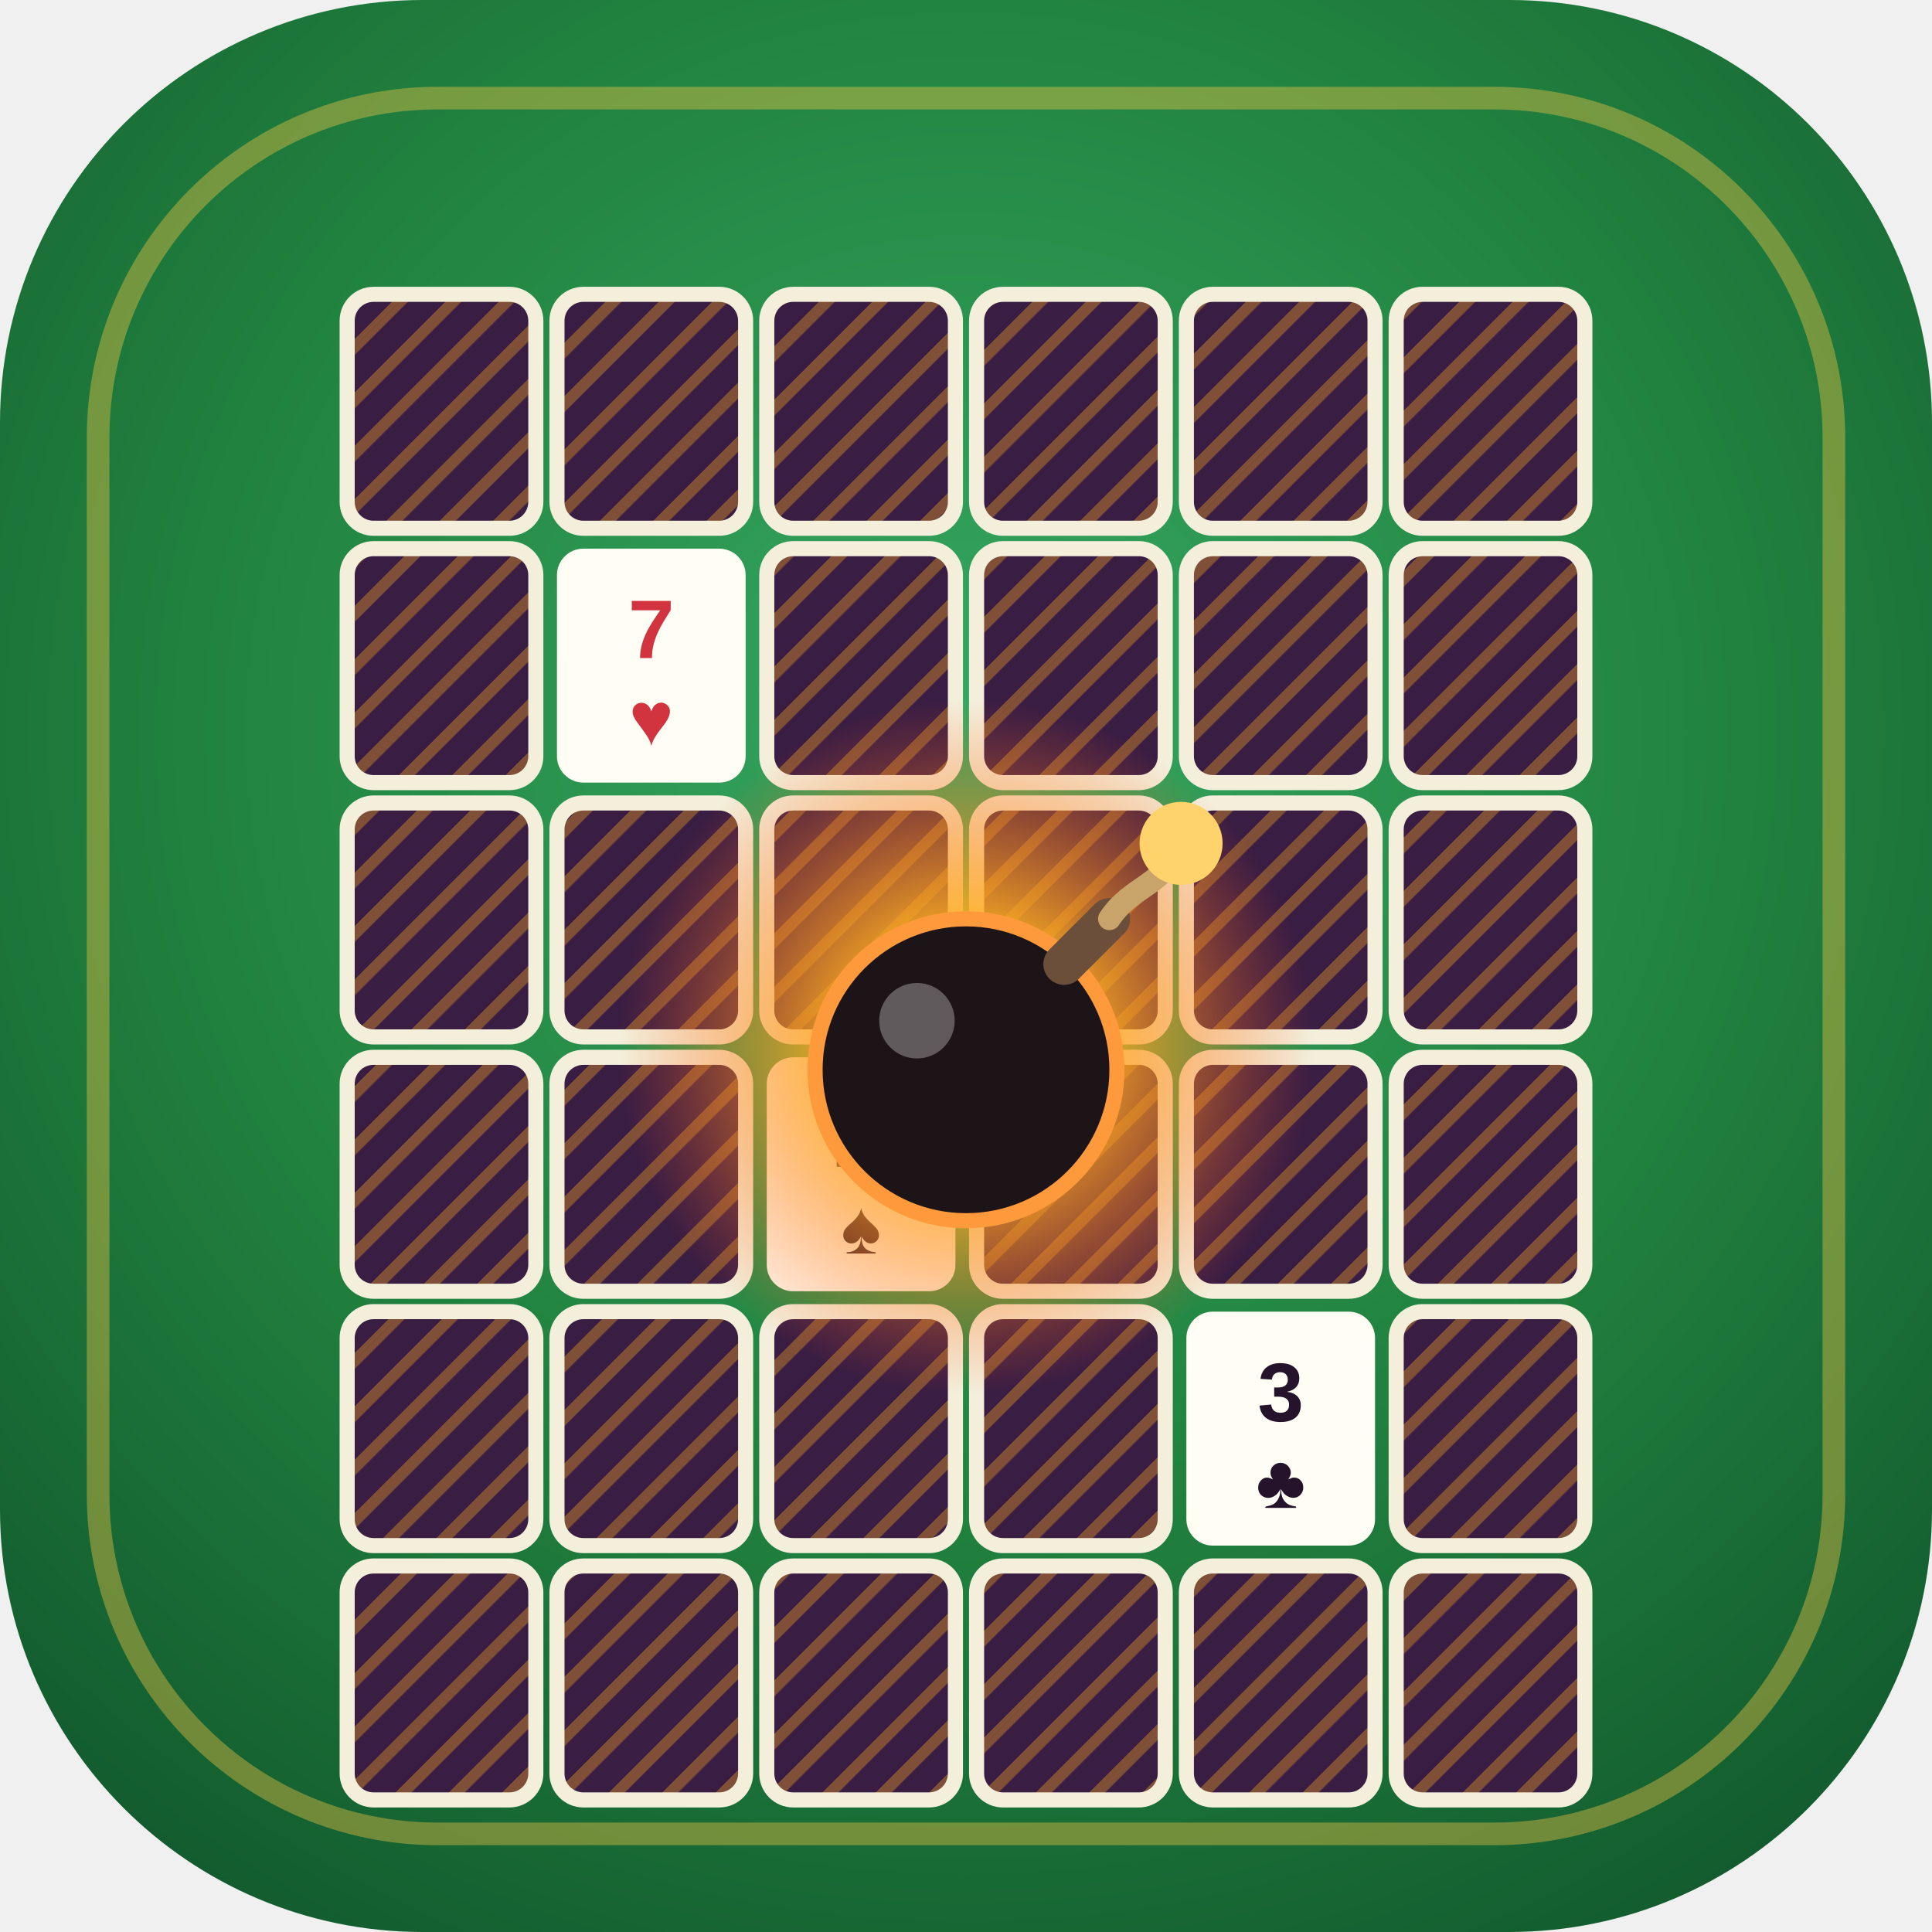
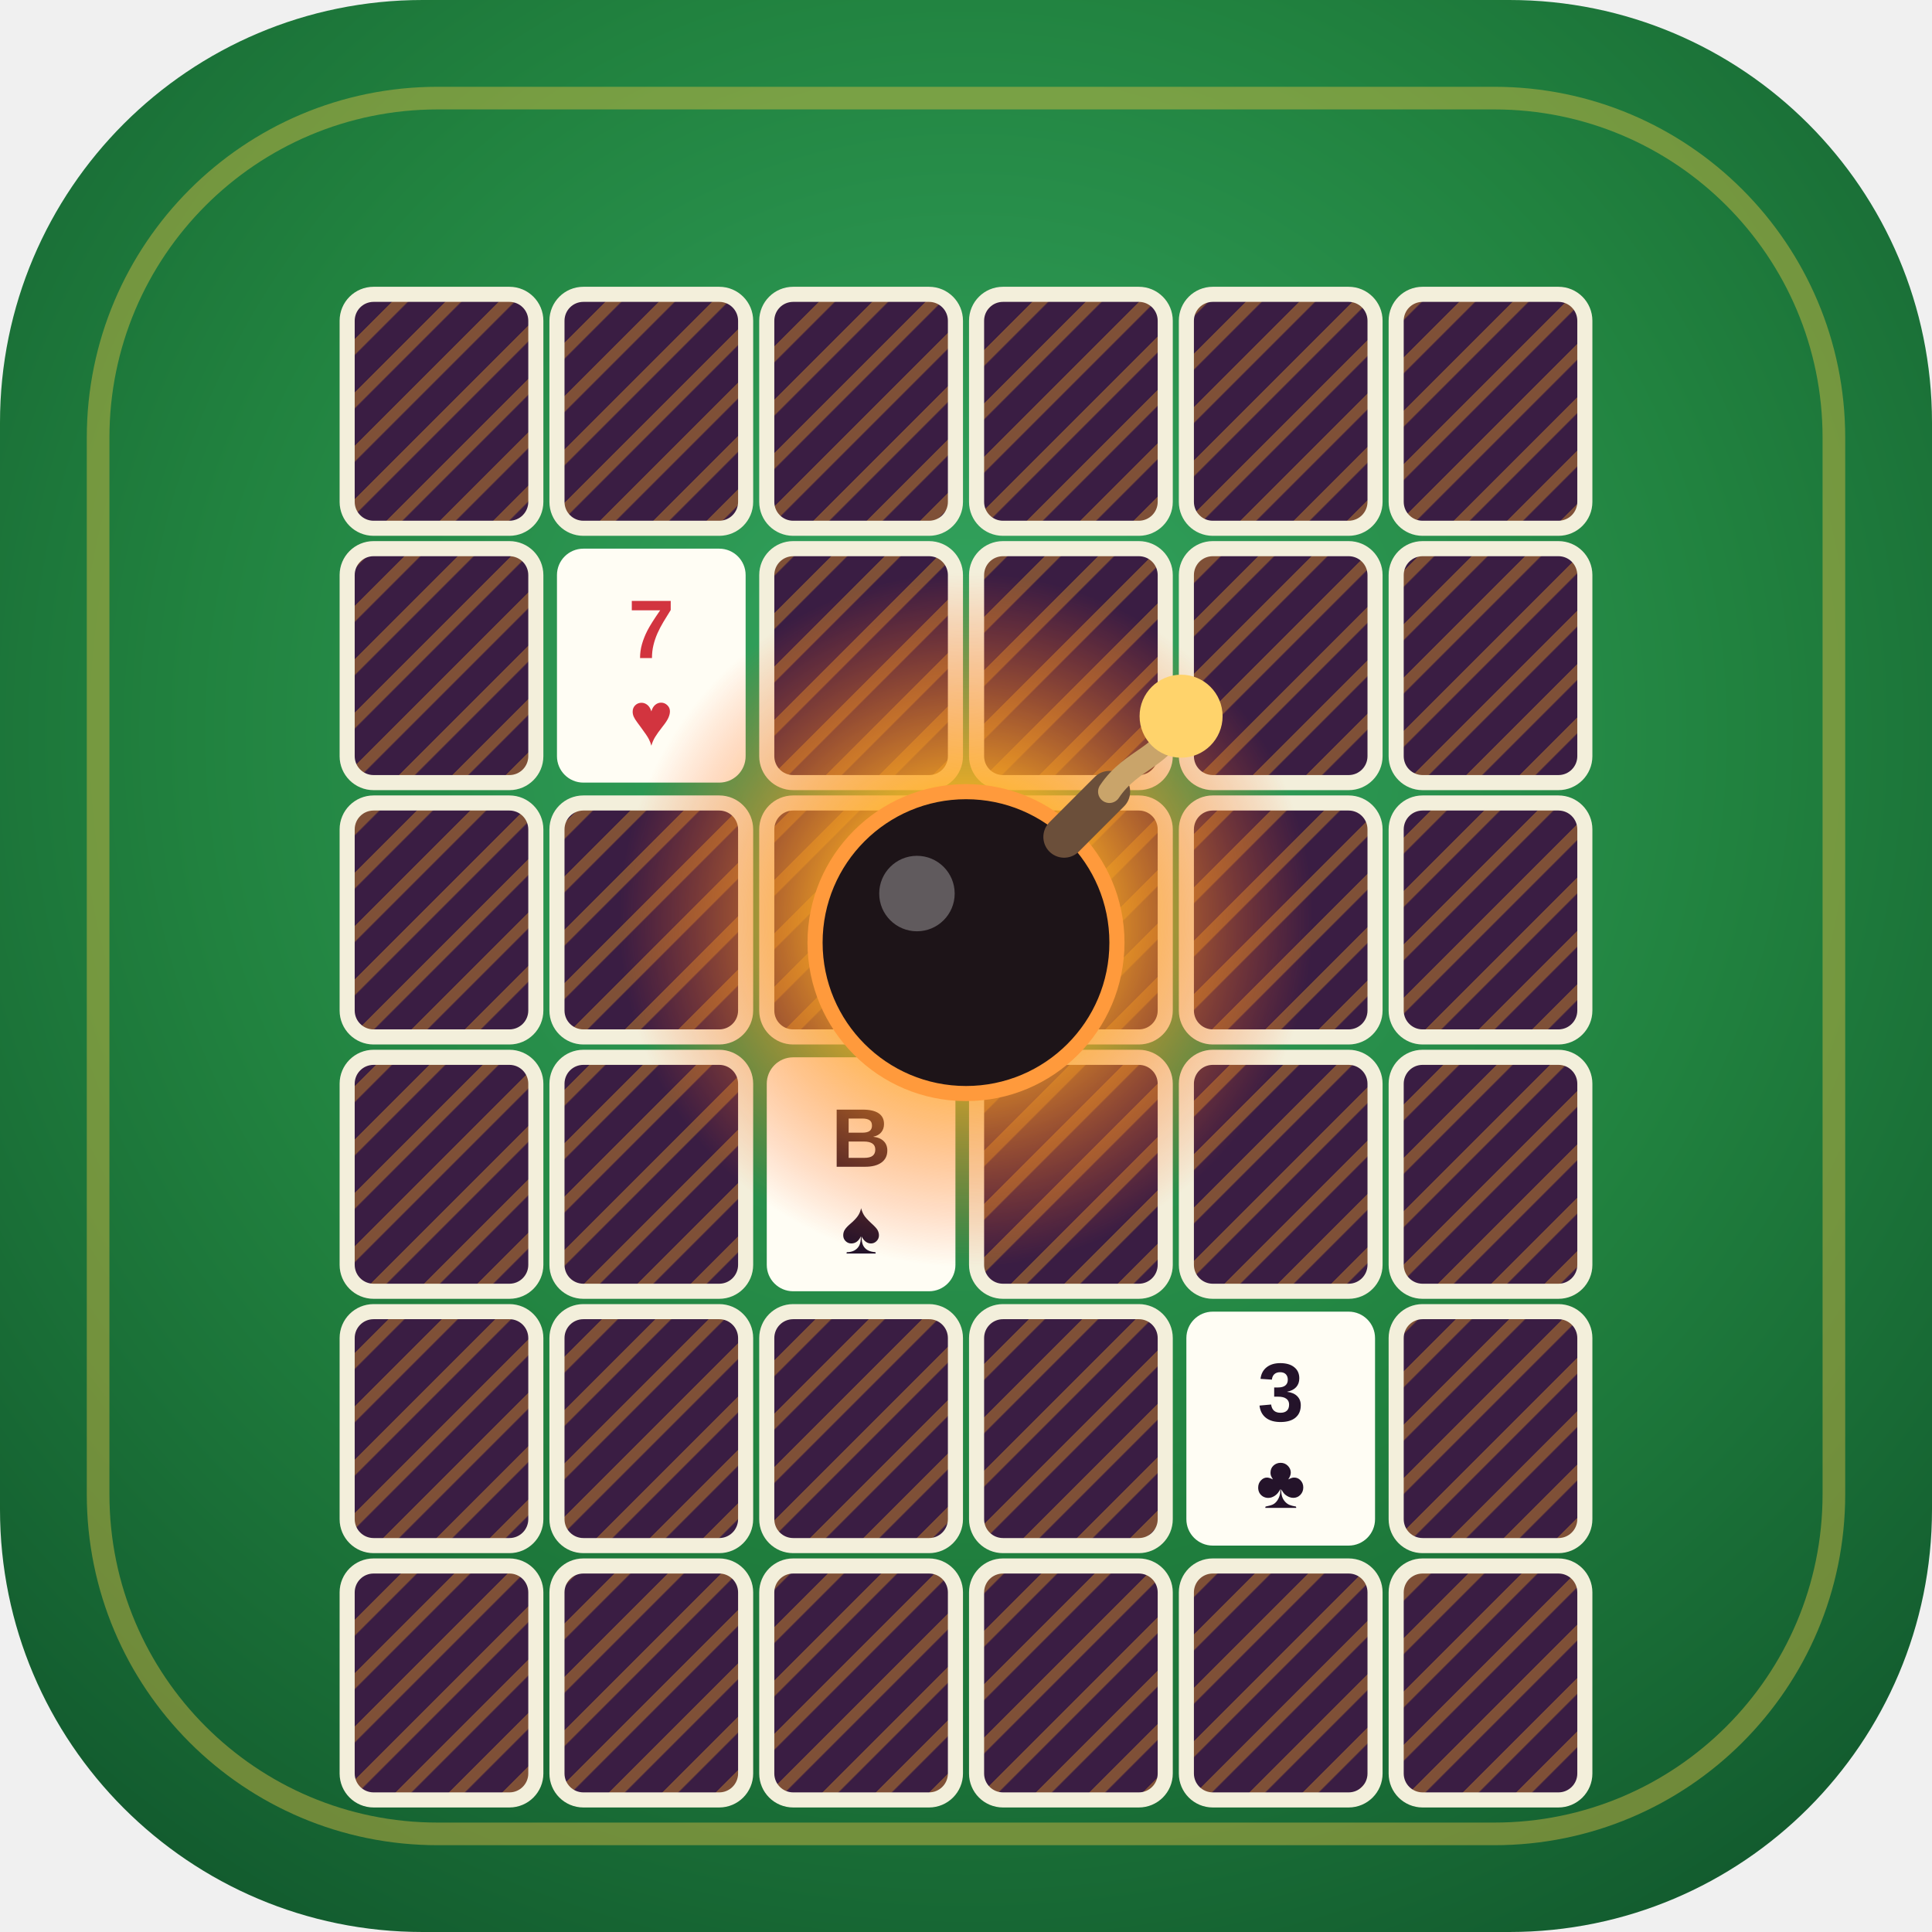
<svg xmlns="http://www.w3.org/2000/svg" viewBox="0 0 512 512">
  <defs>
    <radialGradient id="vilt" cx="50%" cy="38%" r="72%">
      <stop offset="0" stop-color="#35a862" />
      <stop offset=".55" stop-color="#21823f" />
      <stop offset="1" stop-color="#125a2e" />
    </radialGradient>
    <pattern id="rug" width="10" height="10" patternUnits="userSpaceOnUse" patternTransform="rotate(45)">
      <rect width="10" height="10" fill="#3a1d43" />
      <rect width="3" height="10" fill="#ffb020" fill-opacity=".35" />
    </pattern>
    <radialGradient id="flits" cx="50%" cy="50%" r="50%">
      <stop offset="0" stop-color="#fff3b0" />
      <stop offset=".35" stop-color="#ffb020" stop-opacity=".9" />
      <stop offset="1" stop-color="#ff5a1f" stop-opacity="0" />
    </radialGradient>
  </defs>
  <rect width="512" height="512" rx="112" fill="url(#vilt)" />
  <rect x="26" y="26" width="460" height="460" rx="90" fill="none" stroke="#f7c548" stroke-opacity=".4" stroke-width="6" />
  <rect x="92.0" y="78.0" width="50" height="62" rx="7" fill="url(#rug)" stroke="#f3efdb" stroke-width="4" />
  <rect x="147.6" y="78.0" width="50" height="62" rx="7" fill="url(#rug)" stroke="#f3efdb" stroke-width="4" />
  <rect x="203.2" y="78.0" width="50" height="62" rx="7" fill="url(#rug)" stroke="#f3efdb" stroke-width="4" />
  <rect x="258.8" y="78.0" width="50" height="62" rx="7" fill="url(#rug)" stroke="#f3efdb" stroke-width="4" />
  <rect x="314.4" y="78.0" width="50" height="62" rx="7" fill="url(#rug)" stroke="#f3efdb" stroke-width="4" />
  <rect x="370.0" y="78.0" width="50" height="62" rx="7" fill="url(#rug)" stroke="#f3efdb" stroke-width="4" />
  <rect x="92.0" y="145.4" width="50" height="62" rx="7" fill="url(#rug)" stroke="#f3efdb" stroke-width="4" />
  <rect x="147.6" y="145.4" width="50" height="62" rx="7" fill="#fffdf4" />
  <text x="172.6" y="174.4" text-anchor="middle" font-family="Arial Black,Arial,sans-serif" font-weight="900" font-size="22" fill="#d2343f">7</text>
  <text x="172.6" y="197.4" text-anchor="middle" font-family="Arial,sans-serif" font-size="20" fill="#d2343f">♥</text>
  <rect x="203.2" y="145.4" width="50" height="62" rx="7" fill="url(#rug)" stroke="#f3efdb" stroke-width="4" />
  <rect x="258.8" y="145.4" width="50" height="62" rx="7" fill="url(#rug)" stroke="#f3efdb" stroke-width="4" />
  <rect x="314.4" y="145.4" width="50" height="62" rx="7" fill="url(#rug)" stroke="#f3efdb" stroke-width="4" />
  <rect x="370.0" y="145.4" width="50" height="62" rx="7" fill="url(#rug)" stroke="#f3efdb" stroke-width="4" />
  <rect x="92.0" y="212.8" width="50" height="62" rx="7" fill="url(#rug)" stroke="#f3efdb" stroke-width="4" />
  <rect x="147.6" y="212.8" width="50" height="62" rx="7" fill="url(#rug)" stroke="#f3efdb" stroke-width="4" />
  <rect x="203.2" y="212.8" width="50" height="62" rx="7" fill="url(#rug)" stroke="#f3efdb" stroke-width="4" />
  <rect x="258.8" y="212.8" width="50" height="62" rx="7" fill="url(#rug)" stroke="#f3efdb" stroke-width="4" />
  <rect x="314.4" y="212.8" width="50" height="62" rx="7" fill="url(#rug)" stroke="#f3efdb" stroke-width="4" />
  <rect x="370.0" y="212.8" width="50" height="62" rx="7" fill="url(#rug)" stroke="#f3efdb" stroke-width="4" />
  <rect x="92.0" y="280.2" width="50" height="62" rx="7" fill="url(#rug)" stroke="#f3efdb" stroke-width="4" />
  <rect x="147.6" y="280.2" width="50" height="62" rx="7" fill="url(#rug)" stroke="#f3efdb" stroke-width="4" />
  <rect x="203.2" y="280.2" width="50" height="62" rx="7" fill="#fffdf4" />
  <text x="228.2" y="309.2" text-anchor="middle" font-family="Arial Black,Arial,sans-serif" font-weight="900" font-size="22" fill="#24132a">B</text>
  <text x="228.2" y="332.2" text-anchor="middle" font-family="Arial,sans-serif" font-size="20" fill="#24132a">♠</text>
  <rect x="258.8" y="280.2" width="50" height="62" rx="7" fill="url(#rug)" stroke="#f3efdb" stroke-width="4" />
  <rect x="314.4" y="280.2" width="50" height="62" rx="7" fill="url(#rug)" stroke="#f3efdb" stroke-width="4" />
  <rect x="370.0" y="280.2" width="50" height="62" rx="7" fill="url(#rug)" stroke="#f3efdb" stroke-width="4" />
  <rect x="92.0" y="347.6" width="50" height="62" rx="7" fill="url(#rug)" stroke="#f3efdb" stroke-width="4" />
  <rect x="147.6" y="347.6" width="50" height="62" rx="7" fill="url(#rug)" stroke="#f3efdb" stroke-width="4" />
  <rect x="203.2" y="347.6" width="50" height="62" rx="7" fill="url(#rug)" stroke="#f3efdb" stroke-width="4" />
  <rect x="258.8" y="347.6" width="50" height="62" rx="7" fill="url(#rug)" stroke="#f3efdb" stroke-width="4" />
  <rect x="314.4" y="347.6" width="50" height="62" rx="7" fill="#fffdf4" />
  <text x="339.4" y="376.6" text-anchor="middle" font-family="Arial Black,Arial,sans-serif" font-weight="900" font-size="22" fill="#24132a">3</text>
  <text x="339.4" y="399.6" text-anchor="middle" font-family="Arial,sans-serif" font-size="20" fill="#24132a">♣</text>
  <rect x="370.0" y="347.6" width="50" height="62" rx="7" fill="url(#rug)" stroke="#f3efdb" stroke-width="4" />
  <rect x="92.0" y="415.0" width="50" height="62" rx="7" fill="url(#rug)" stroke="#f3efdb" stroke-width="4" />
  <rect x="147.6" y="415.0" width="50" height="62" rx="7" fill="url(#rug)" stroke="#f3efdb" stroke-width="4" />
  <rect x="203.2" y="415.0" width="50" height="62" rx="7" fill="url(#rug)" stroke="#f3efdb" stroke-width="4" />
  <rect x="258.8" y="415.0" width="50" height="62" rx="7" fill="url(#rug)" stroke="#f3efdb" stroke-width="4" />
  <rect x="314.4" y="415.0" width="50" height="62" rx="7" fill="url(#rug)" stroke="#f3efdb" stroke-width="4" />
  <rect x="370.0" y="415.0" width="50" height="62" rx="7" fill="url(#rug)" stroke="#f3efdb" stroke-width="4" />
-   <circle cx="256.0" cy="277.5" r="92" fill="url(#flits)" />
-   <g transform="translate(256.0 283.5)">
+   <circle cx="256.0" cy="243.8" r="92" fill="url(#flits)" />
+   <g transform="translate(256.0 249.8)">
    <circle r="40" fill="#1d1418" stroke="#ff9a3c" stroke-width="4" />
    <circle cx="-13" cy="-13" r="10" fill="#fff" opacity=".3" />
    <path d="M26 -28l12 -12" stroke="#6b4f3a" stroke-width="11" stroke-linecap="round" />
    <path d="M38 -40c6 -9 15 -9 18 -19" stroke="#c9a46a" stroke-width="6" fill="none" stroke-linecap="round" />
    <circle cx="57" cy="-60" r="11" fill="#ffd36b" />
  </g>
</svg>
